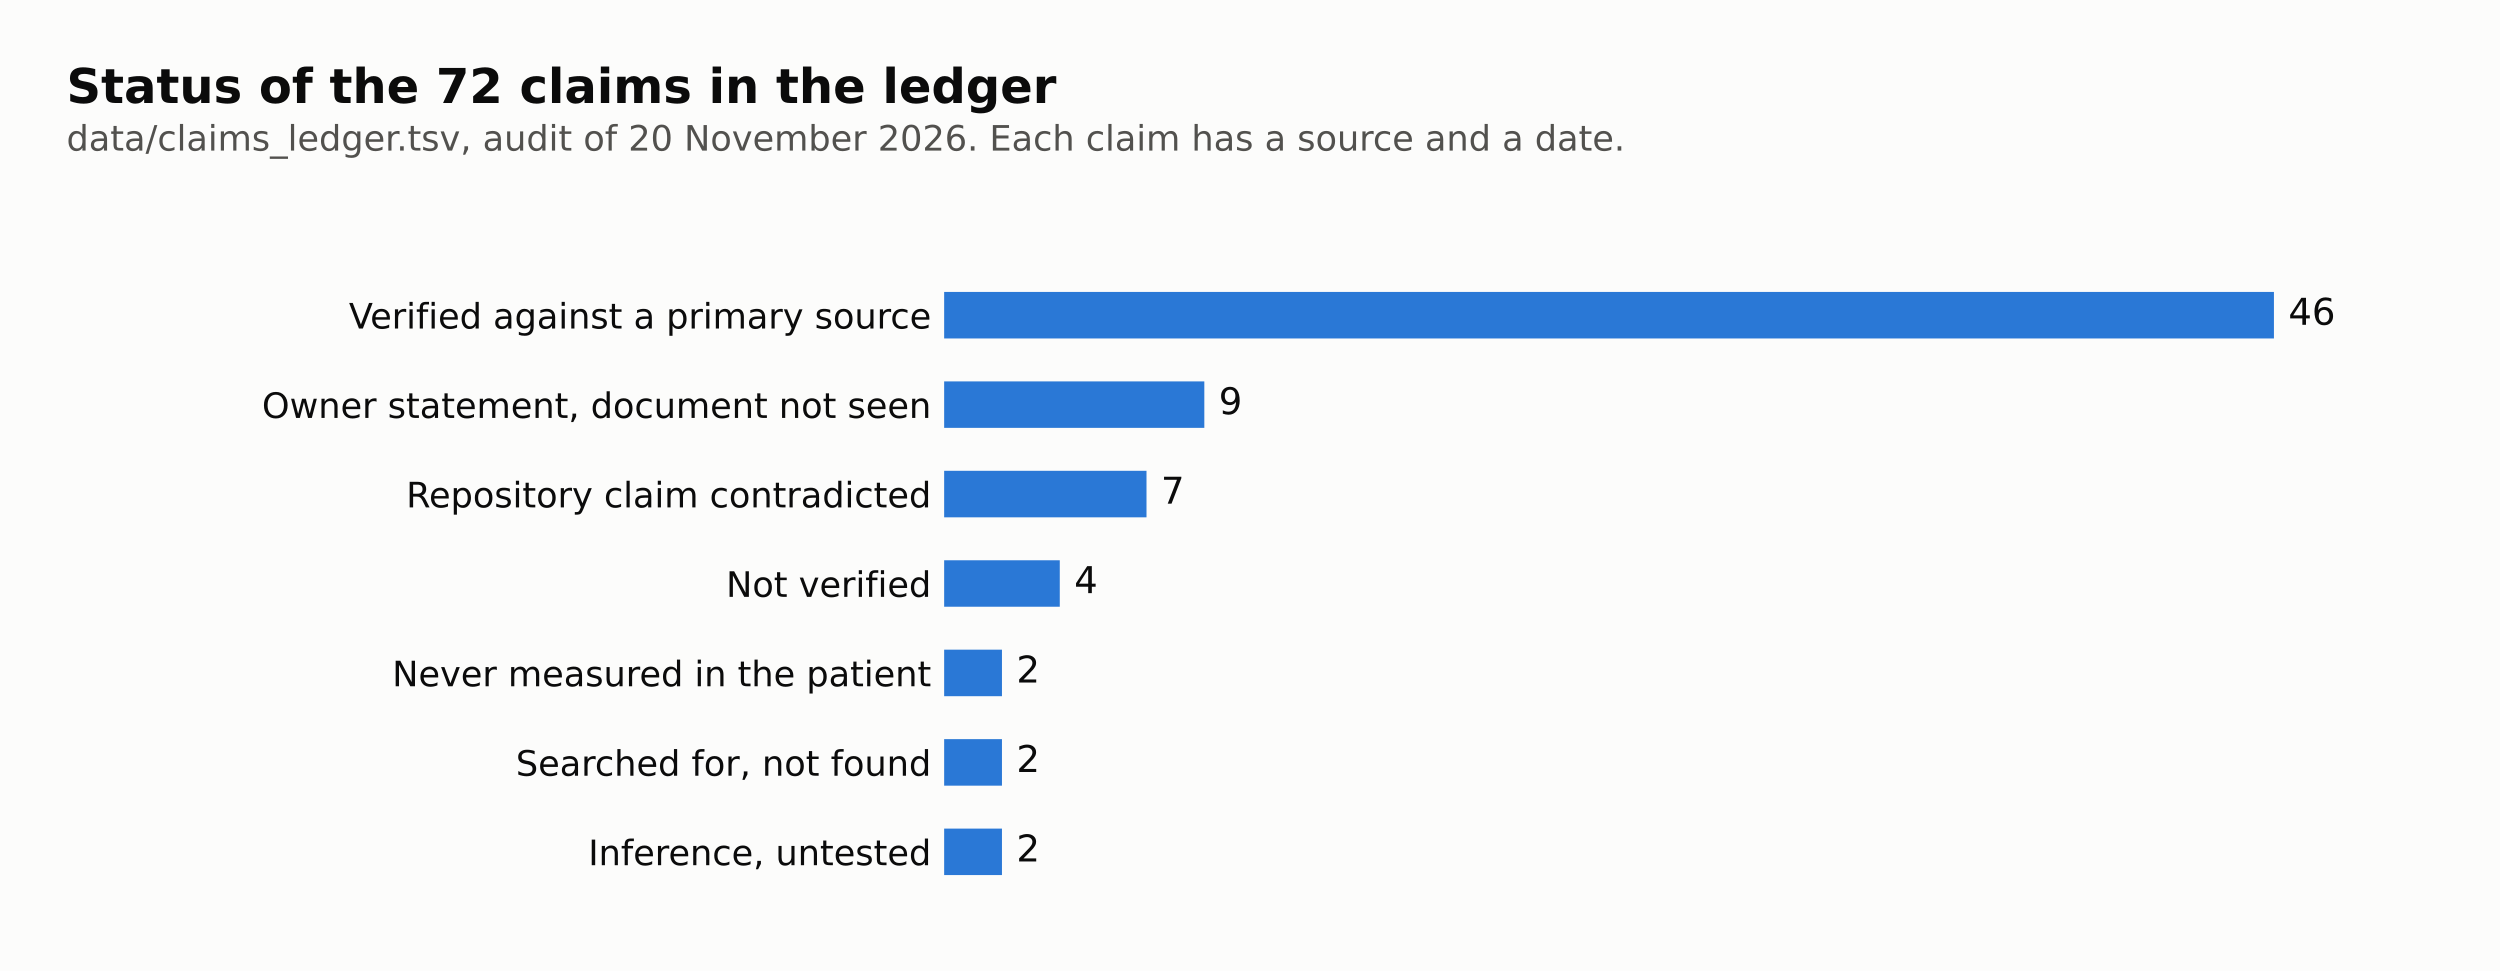
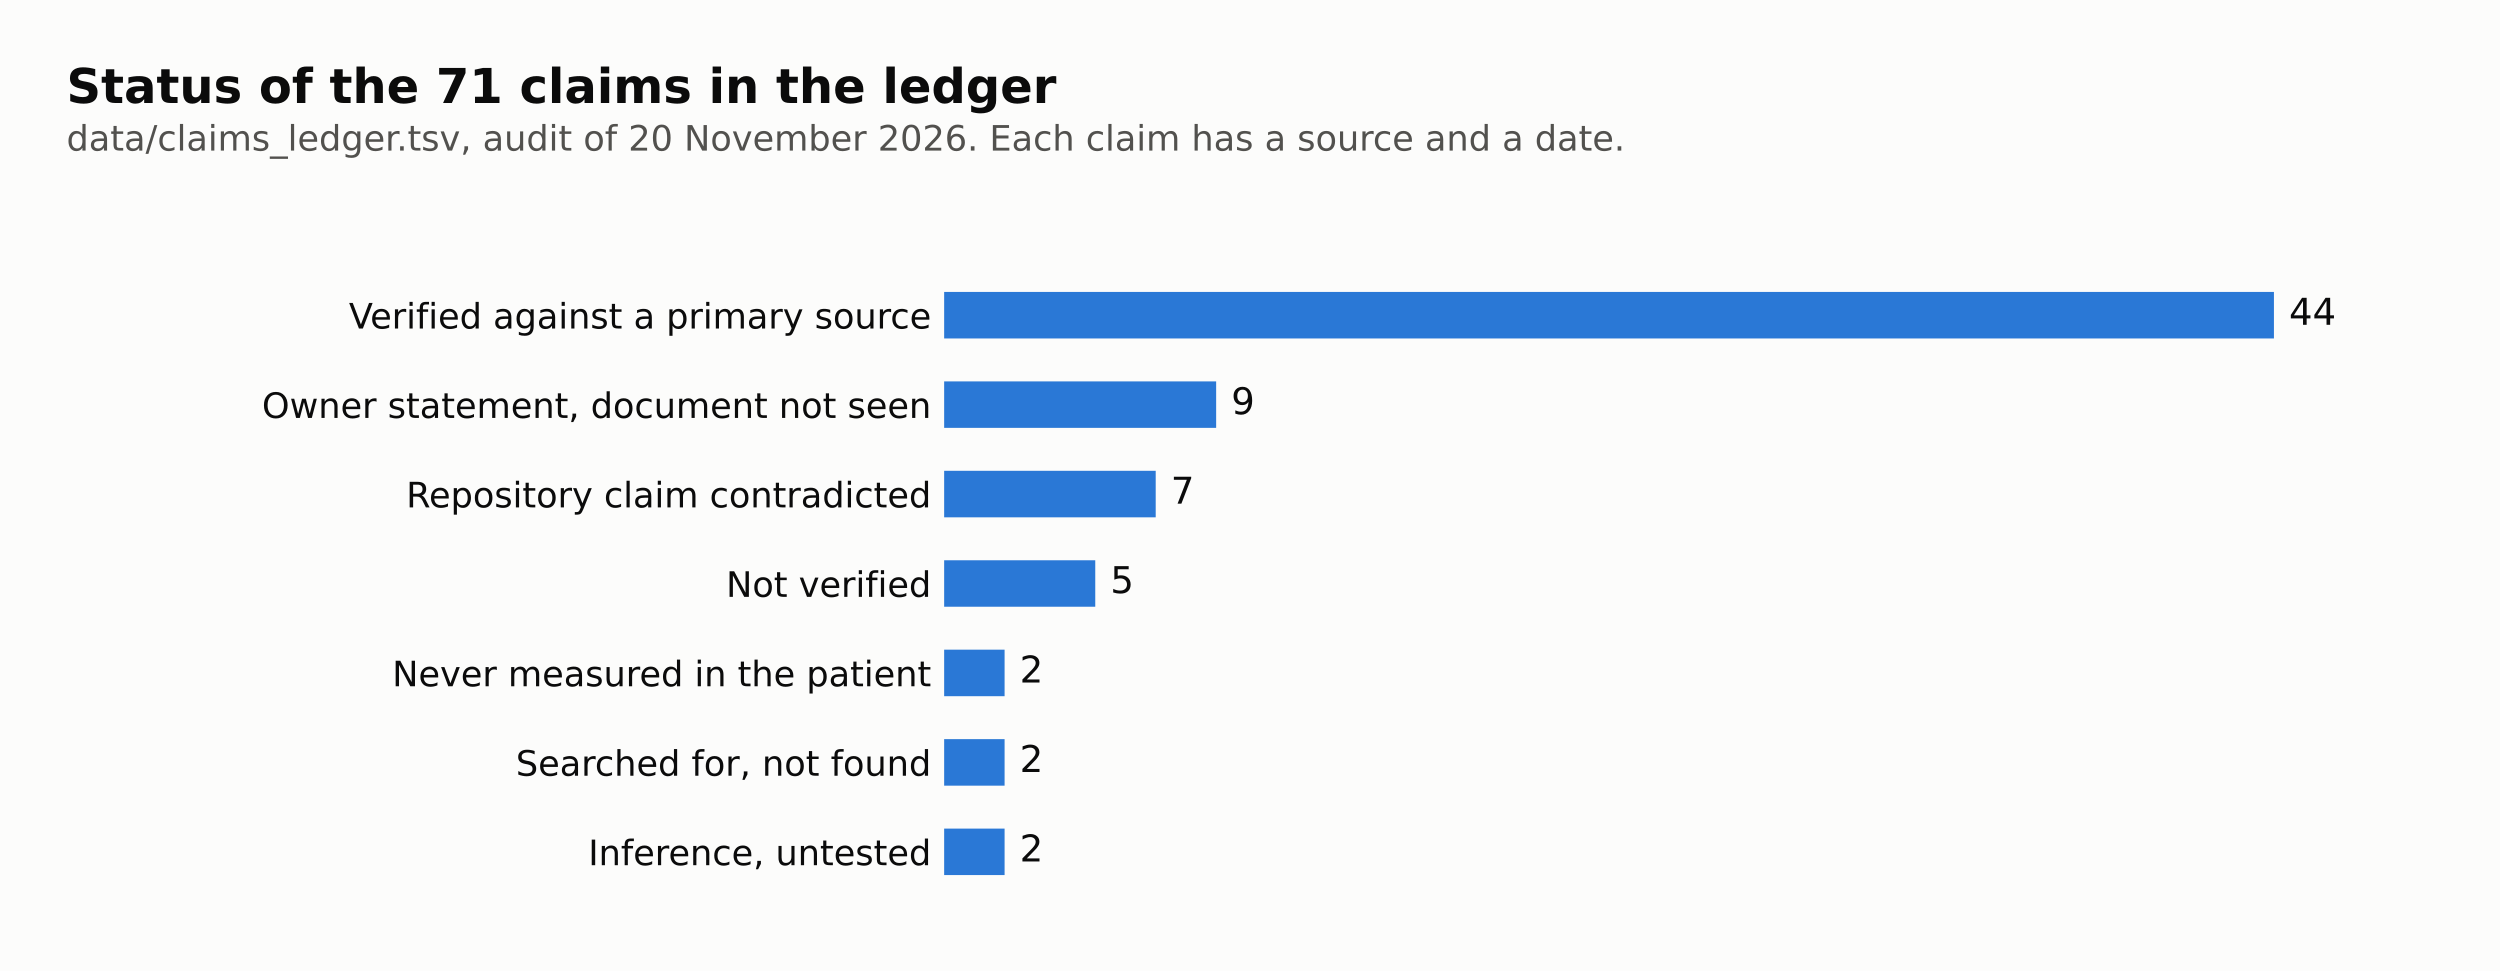
<svg xmlns="http://www.w3.org/2000/svg" width="676.8pt" height="262.8pt" viewBox="0 0 676.8 262.8" version="1.1">
  <defs>
    <style type="text/css">*{stroke-linejoin: round; stroke-linecap: butt}</style>
  </defs>
  <g id="figure_1">
    <g id="patch_1">
      <path d="M 0 262.8  L 676.8 262.8  L 676.8 0  L 0 0  z " style="fill: #fcfcfb" />
    </g>
    <g id="axes_1">
      <g id="patch_2">
        <path d="M 255.6 244.8  L 658.8 244.8  L 658.8 71.136  L 255.6 71.136  z " style="fill: #fcfcfb" />
      </g>
      <g id="matplotlib.axis_1" />
      <g id="matplotlib.axis_2">
        <g id="ytick_1">
          <g id="line2d_1" />
          <g id="text_1">
            <text style="font-size: 9.5px; font-family: 'DejaVu Sans'; text-anchor: end; fill: #0b0b0b" x="252.1" y="234.22" transform="rotate(-0 252.1 234.2198)">Inference, untested</text>
          </g>
        </g>
        <g id="ytick_2">
          <g id="line2d_2" />
          <g id="text_2">
            <text style="font-size: 9.5px; font-family: 'DejaVu Sans'; text-anchor: end; fill: #0b0b0b" x="252.1" y="210.006" transform="rotate(-0 252.1 210.0056)">Searched for, not found</text>
          </g>
        </g>
        <g id="ytick_3">
          <g id="line2d_3" />
          <g id="text_3">
            <text style="font-size: 9.5px; font-family: 'DejaVu Sans'; text-anchor: end; fill: #0b0b0b" x="252.1" y="185.791" transform="rotate(-0 252.1 185.7914)">Never measured in the patient</text>
          </g>
        </g>
        <g id="ytick_4">
          <g id="line2d_4" />
          <g id="text_4">
            <text style="font-size: 9.5px; font-family: 'DejaVu Sans'; text-anchor: end; fill: #0b0b0b" x="252.1" y="161.577" transform="rotate(-0 252.1 161.5773)">Not verified</text>
          </g>
        </g>
        <g id="ytick_5">
          <g id="line2d_5" />
          <g id="text_5">
            <text style="font-size: 9.5px; font-family: 'DejaVu Sans'; text-anchor: end; fill: #0b0b0b" x="252.1" y="137.363" transform="rotate(-0 252.1 137.3631)">Repository claim contradicted</text>
          </g>
        </g>
        <g id="ytick_6">
          <g id="line2d_6" />
          <g id="text_6">
            <text style="font-size: 9.5px; font-family: 'DejaVu Sans'; text-anchor: end; fill: #0b0b0b" x="252.1" y="113.149" transform="rotate(-0 252.1 113.1489)">Owner statement, document not seen</text>
          </g>
        </g>
        <g id="ytick_7">
          <g id="line2d_7" />
          <g id="text_7">
            <text style="font-size: 9.5px; font-family: 'DejaVu Sans'; text-anchor: end; fill: #0b0b0b" x="252.1" y="88.935" transform="rotate(-0 252.1 88.93476)">Verified against a primary source</text>
          </g>
        </g>
      </g>
      <g id="patch_3">
-         <path d="M 255.6 236.906  L 271.252 236.906  L 271.252 224.315  L 255.6 224.315  z " clip-path="url(#pde5b10551a)" style="fill: #2a78d6" />
+         <path d="M 255.6 236.906  L 271.964 236.906  L 271.964 224.315  L 255.6 224.315  z " clip-path="url(#p4a169556a6)" style="fill: #2a78d6" />
      </g>
      <g id="text_8">
-         <text style="font-size: 10px; font-family: 'DejaVu Sans'; text-anchor: start; fill: #0b0b0b" x="275.165" y="233.208" transform="rotate(-0 275.1652 233.2082)">2</text>
+         <text style="font-size: 10px; font-family: 'DejaVu Sans'; text-anchor: start; fill: #0b0b0b" x="276.055" y="233.208" transform="rotate(-0 276.0545 233.2082)">2</text>
      </g>
      <g id="patch_4">
-         <path d="M 255.6 212.692  L 271.252 212.692  L 271.252 200.101  L 255.6 200.101  z " clip-path="url(#pde5b10551a)" style="fill: #2a78d6" />
+         <path d="M 255.6 212.692  L 271.964 212.692  L 271.964 200.101  L 255.6 200.101  z " clip-path="url(#p4a169556a6)" style="fill: #2a78d6" />
      </g>
      <g id="text_9">
-         <text style="font-size: 10px; font-family: 'DejaVu Sans'; text-anchor: start; fill: #0b0b0b" x="275.165" y="208.994" transform="rotate(-0 275.1652 208.994)">2</text>
+         <text style="font-size: 10px; font-family: 'DejaVu Sans'; text-anchor: start; fill: #0b0b0b" x="276.055" y="208.994" transform="rotate(-0 276.0545 208.994)">2</text>
      </g>
      <g id="patch_5">
-         <path d="M 255.6 188.478  L 271.252 188.478  L 271.252 175.886  L 255.6 175.886  z " clip-path="url(#pde5b10551a)" style="fill: #2a78d6" />
+         <path d="M 255.6 188.478  L 271.964 188.478  L 271.964 175.886  L 255.6 175.886  z " clip-path="url(#p4a169556a6)" style="fill: #2a78d6" />
      </g>
      <g id="text_10">
-         <text style="font-size: 10px; font-family: 'DejaVu Sans'; text-anchor: start; fill: #0b0b0b" x="275.165" y="184.78" transform="rotate(-0 275.1652 184.7798)">2</text>
+         <text style="font-size: 10px; font-family: 'DejaVu Sans'; text-anchor: start; fill: #0b0b0b" x="276.055" y="184.78" transform="rotate(-0 276.0545 184.7798)">2</text>
      </g>
      <g id="patch_6">
-         <path d="M 255.6 164.264  L 286.904 164.264  L 286.904 151.672  L 255.6 151.672  z " clip-path="url(#pde5b10551a)" style="fill: #2a78d6" />
+         <path d="M 255.6 164.264  L 296.509 164.264  L 296.509 151.672  L 255.6 151.672  z " clip-path="url(#p4a169556a6)" style="fill: #2a78d6" />
      </g>
      <g id="text_11">
-         <text style="font-size: 10px; font-family: 'DejaVu Sans'; text-anchor: start; fill: #0b0b0b" x="290.817" y="160.566" transform="rotate(-0 290.8174 160.5657)">4</text>
+         <text style="font-size: 10px; font-family: 'DejaVu Sans'; text-anchor: start; fill: #0b0b0b" x="300.6" y="160.566" transform="rotate(-0 300.6 160.5657)">5</text>
      </g>
      <g id="patch_7">
-         <path d="M 255.6 140.05  L 310.383 140.05  L 310.383 127.458  L 255.6 127.458  z " clip-path="url(#pde5b10551a)" style="fill: #2a78d6" />
+         <path d="M 255.6 140.05  L 312.873 140.05  L 312.873 127.458  L 255.6 127.458  z " clip-path="url(#p4a169556a6)" style="fill: #2a78d6" />
      </g>
      <g id="text_12">
-         <text style="font-size: 10px; font-family: 'DejaVu Sans'; text-anchor: start; fill: #0b0b0b" x="314.296" y="136.351" transform="rotate(-0 314.2957 136.3515)">7</text>
+         <text style="font-size: 10px; font-family: 'DejaVu Sans'; text-anchor: start; fill: #0b0b0b" x="316.964" y="136.351" transform="rotate(-0 316.9636 136.3515)">7</text>
      </g>
      <g id="patch_8">
-         <path d="M 255.6 115.835  L 326.035 115.835  L 326.035 103.244  L 255.6 103.244  z " clip-path="url(#pde5b10551a)" style="fill: #2a78d6" />
+         <path d="M 255.6 115.835  L 329.236 115.835  L 329.236 103.244  L 255.6 103.244  z " clip-path="url(#p4a169556a6)" style="fill: #2a78d6" />
      </g>
      <g id="text_13">
-         <text style="font-size: 10px; font-family: 'DejaVu Sans'; text-anchor: start; fill: #0b0b0b" x="329.948" y="112.137" transform="rotate(-0 329.9478 112.1373)">9</text>
+         <text style="font-size: 10px; font-family: 'DejaVu Sans'; text-anchor: start; fill: #0b0b0b" x="333.327" y="112.137" transform="rotate(-0 333.3273 112.1373)">9</text>
      </g>
      <g id="patch_9">
-         <path d="M 255.6 91.621  L 615.6 91.621  L 615.6 79.03  L 255.6 79.03  z " clip-path="url(#pde5b10551a)" style="fill: #2a78d6" />
+         <path d="M 255.6 91.621  L 615.6 91.621  L 615.6 79.03  L 255.6 79.03  z " clip-path="url(#p4a169556a6)" style="fill: #2a78d6" />
      </g>
      <g id="text_14">
-         <text style="font-size: 10px; font-family: 'DejaVu Sans'; text-anchor: start; fill: #0b0b0b" x="619.513" y="87.923" transform="rotate(-0 619.513 87.92316)">46</text>
+         <text style="font-size: 10px; font-family: 'DejaVu Sans'; text-anchor: start; fill: #0b0b0b" x="619.691" y="87.923" transform="rotate(-0 619.6909 87.92316)">44</text>
      </g>
    </g>
    <g id="text_15">
-       <text style="font-weight: 700; font-size: 13px; font-family: 'DejaVu Sans'; text-anchor: start; fill: #0b0b0b" x="18" y="27.878" transform="rotate(-0 18 27.87797)">Status of the 72 claims in the ledger</text>
+       <text style="font-weight: 700; font-size: 13px; font-family: 'DejaVu Sans'; text-anchor: start; fill: #0b0b0b" x="18" y="27.878" transform="rotate(-0 18 27.87797)">Status of the 71 claims in the ledger</text>
    </g>
    <g id="text_16">
      <text style="font-size: 9.5px; font-family: 'DejaVu Sans'; text-anchor: start; fill: #52514e" x="18" y="40.771" transform="rotate(-0 18 40.77052)">data/claims_ledger.tsv, audit of 20 November 2026. Each claim has a source and a date.</text>
    </g>
  </g>
  <defs>
-     <clipPath id="pde5b10551a">
+     <clipPath id="p4a169556a6">
      <rect x="255.6" y="71.136" width="403.2" height="173.664" />
    </clipPath>
  </defs>
</svg>
